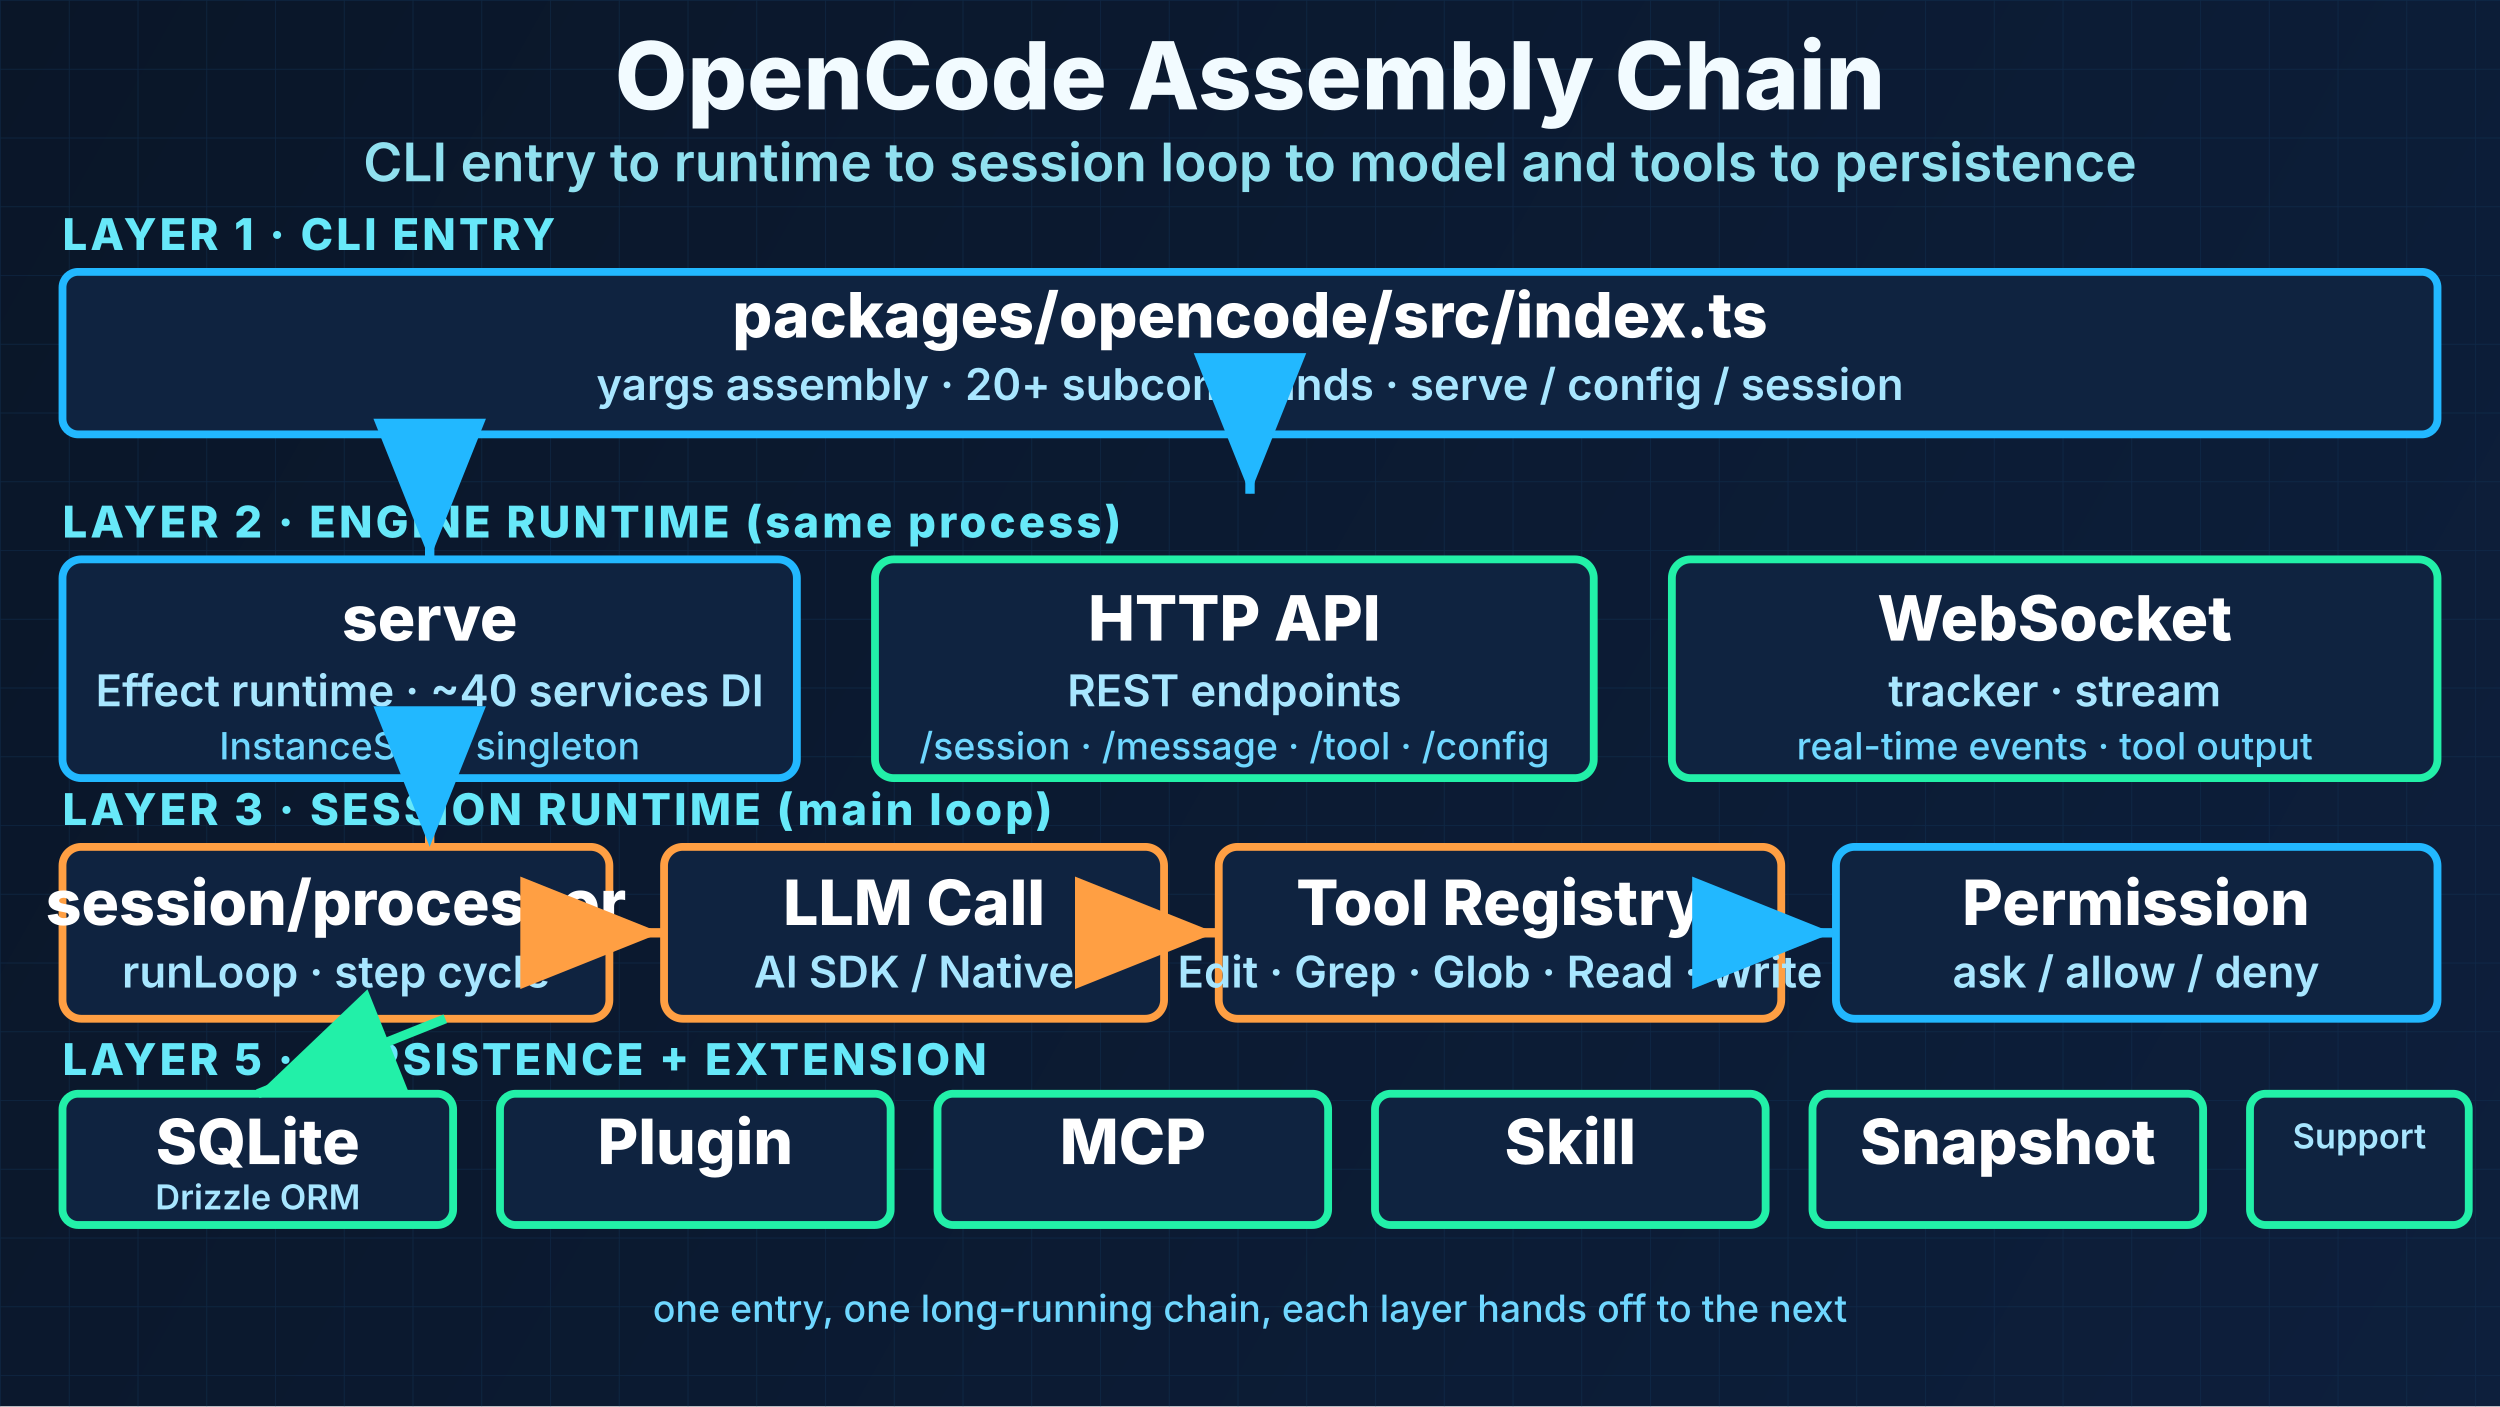
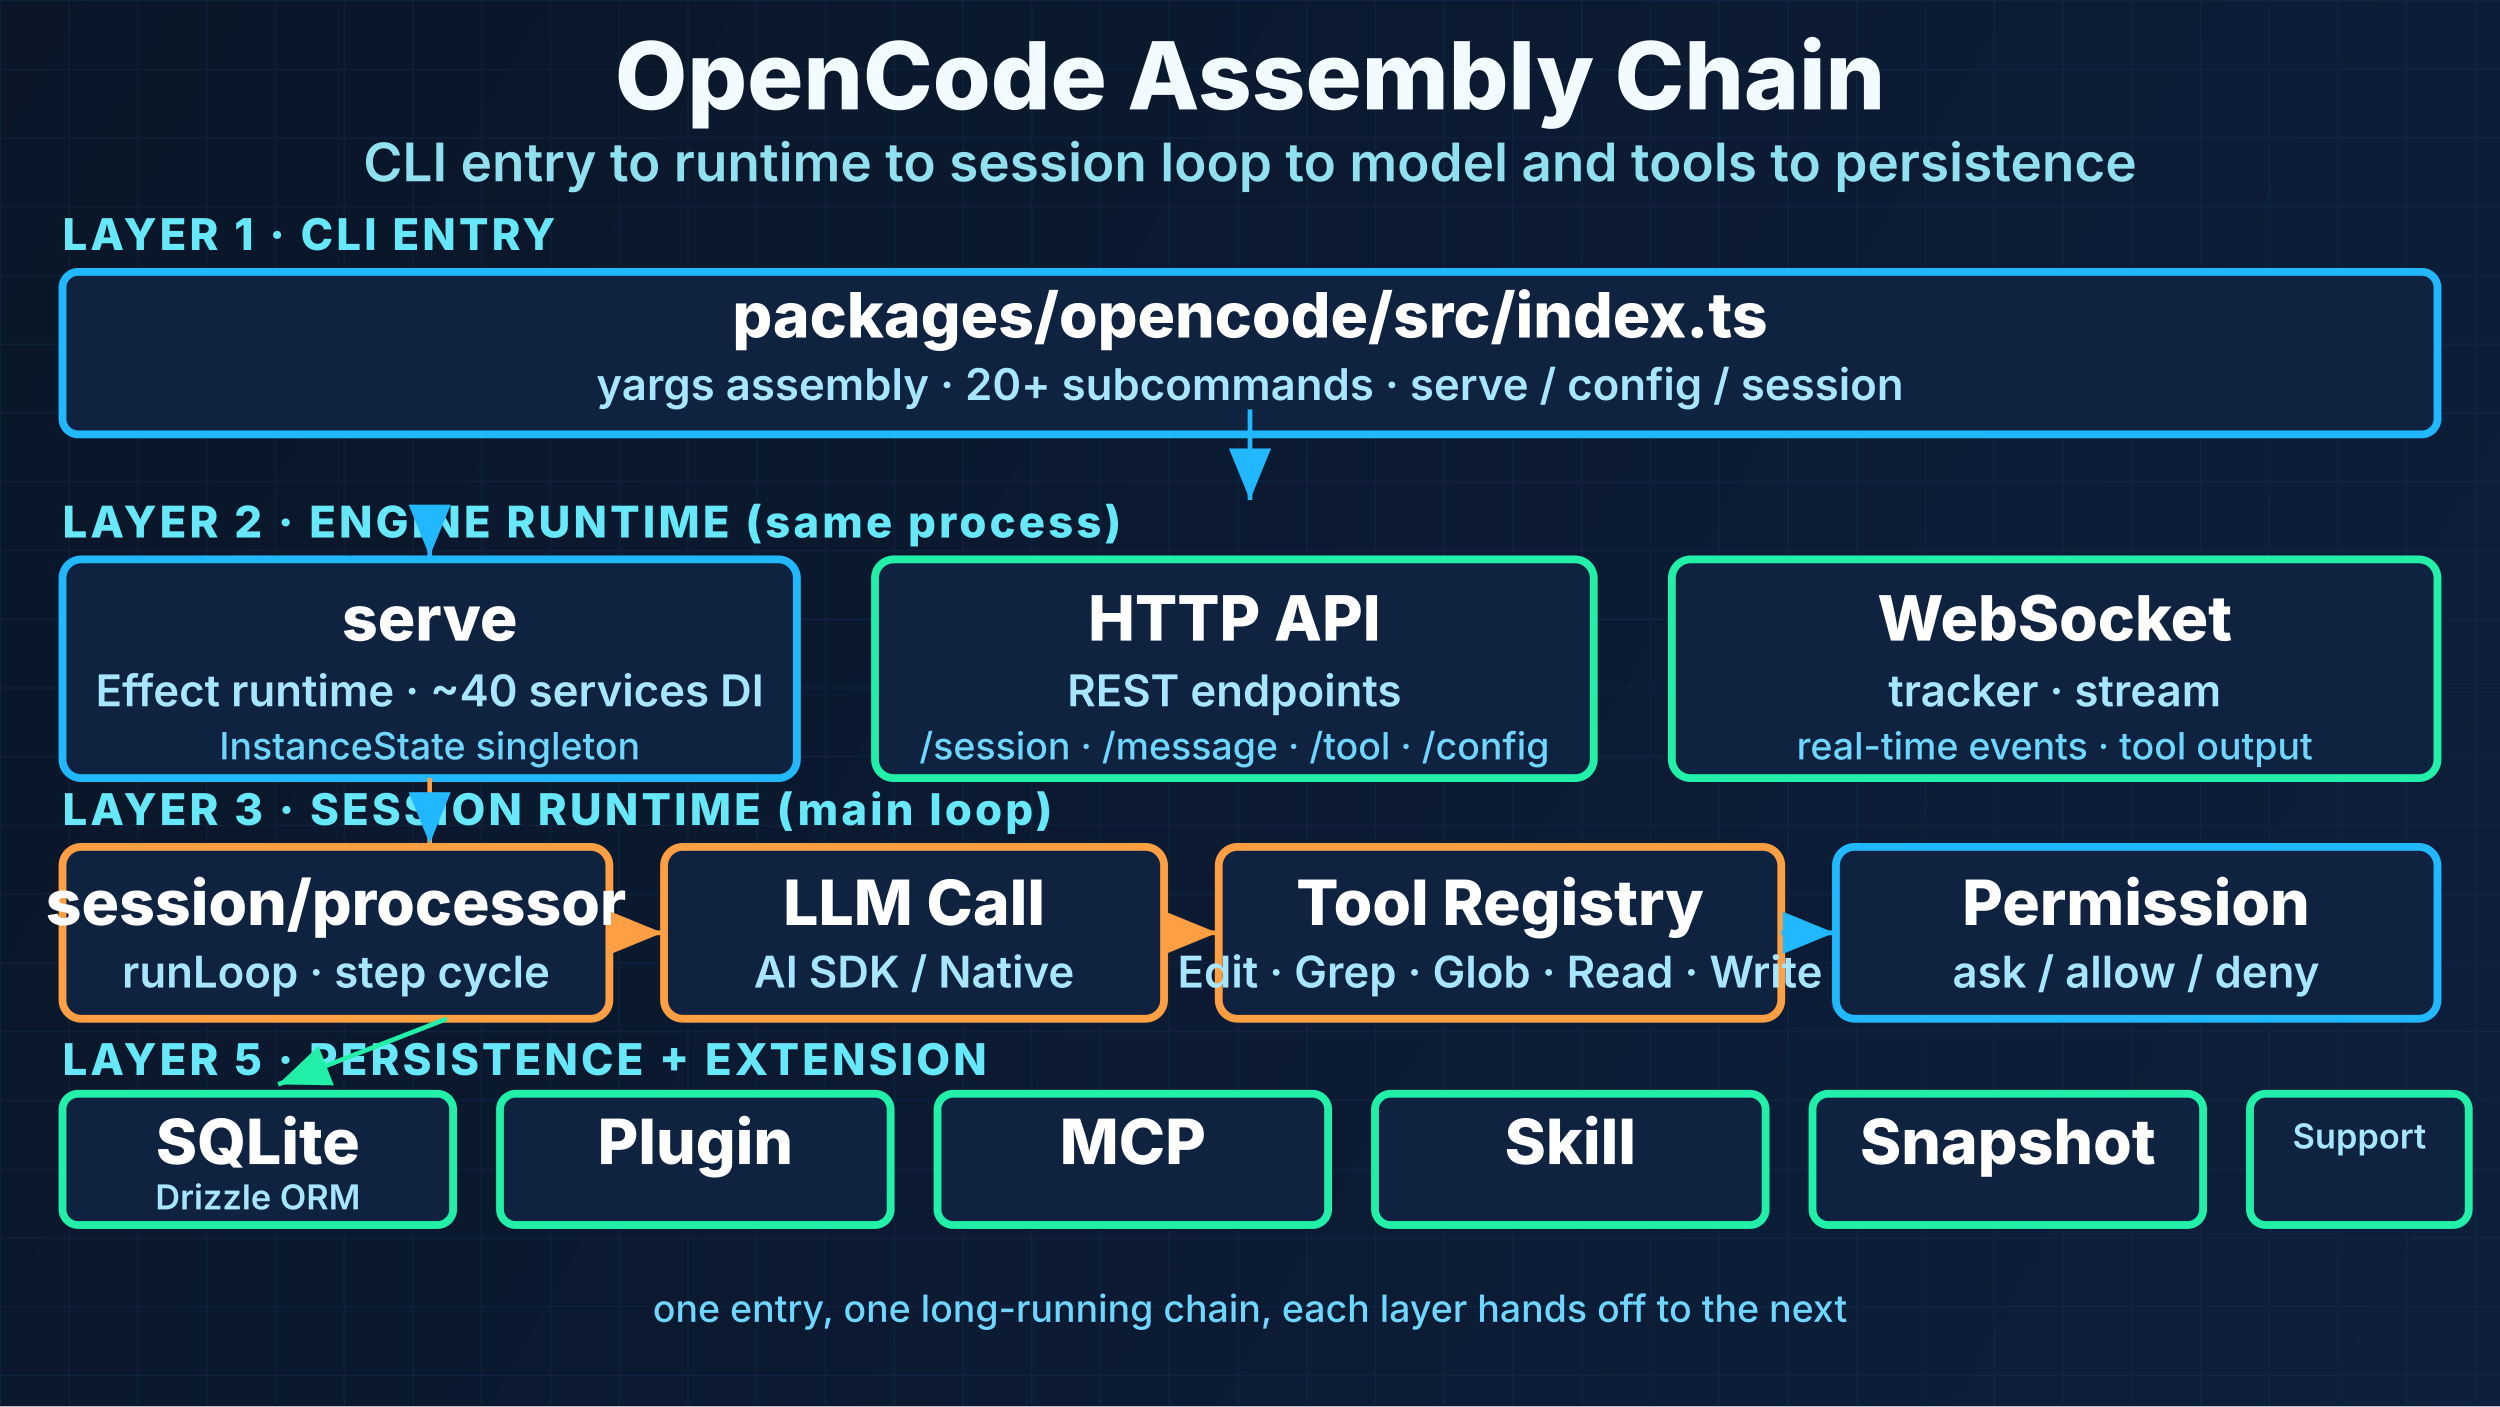
<svg xmlns="http://www.w3.org/2000/svg" viewBox="0 0 1600 900" width="1600" height="900" role="img" aria-label="OpenCode Assembly Chain — Core Architecture">
  <style>
    text { font-family: "Inter", "SF Pro Display", -apple-system, "Segoe UI", Arial, sans-serif; }
    .title   { font-size: 60px; font-weight: 800; fill: #f2fbff; }
    .subtitle{ font-size: 34px; font-weight: 600; fill: #90e0ef; }
    .layer   { font-size: 28px; font-weight: 800; fill: #67e8f9; letter-spacing: 2px; }
    .node    { font-size: 40px; font-weight: 800; fill: #ffffff; }
    .sub     { font-size: 28px; font-weight: 600; fill: #a8e6ff; }
    .detail  { font-size: 24px; font-weight: 500; fill: #6fd7ff; }
  </style>
  <defs>
    <linearGradient id="bg" x1="0" y1="0" x2="1600" y2="900" gradientUnits="userSpaceOnUse">
      <stop offset="0" stop-color="#0a1628" />
      <stop offset="1" stop-color="#0d1f3c" />
    </linearGradient>
    <pattern id="grid" width="44" height="44" patternUnits="userSpaceOnUse">
      <path d="M44 0 L0 0 0 44" fill="none" stroke="#123356" stroke-width="1" />
    </pattern>
-     <marker id="ah" markerWidth="18" markerHeight="12" refX="15" refY="6" orient="auto">
-       <polygon points="0 0, 15 6, 0 12" fill="#22b8ff" />
+     <marker id="ah" markerWidth="13" markerHeight="9" refX="11" refY="4.5" orient="auto">
+       <polygon points="0 0, 11 4.5, 0 9" fill="#22b8ff" />
    </marker>
-     <marker id="ag" markerWidth="18" markerHeight="12" refX="15" refY="6" orient="auto">
-       <polygon points="0 0, 15 6, 0 12" fill="#22f0a8" />
+     <marker id="ag" markerWidth="13" markerHeight="9" refX="11" refY="4.5" orient="auto">
+       <polygon points="0 0, 11 4.5, 0 9" fill="#22f0a8" />
    </marker>
-     <marker id="ao" markerWidth="18" markerHeight="12" refX="15" refY="6" orient="auto">
-       <polygon points="0 0, 15 6, 0 12" fill="#ff9f43" />
+     <marker id="ao" markerWidth="13" markerHeight="9" refX="11" refY="4.5" orient="auto">
+       <polygon points="0 0, 11 4.5, 0 9" fill="#ff9f43" />
    </marker>
  </defs>
  <rect width="1600" height="900" fill="url(#bg)" />
  <rect width="1600" height="900" fill="url(#grid)" opacity="0.5" />
  <text x="800" y="70" text-anchor="middle" class="title">OpenCode Assembly Chain</text>
  <text x="800" y="116" text-anchor="middle" class="subtitle">CLI entry to runtime to session loop to model and tools to persistence</text>
  <text x="40" y="160" class="layer">LAYER 1 · CLI ENTRY</text>
  <rect x="40" y="174" width="1520" height="104" rx="10" fill="#0f2340" stroke="#22b8ff" stroke-width="5" />
  <text x="800" y="216" text-anchor="middle" class="node">packages/opencode/src/index.ts</text>
  <text x="800" y="256" text-anchor="middle" class="sub">yargs assembly · 20+ subcommands · serve / config / session</text>
-   <path d="M800 278 L800 316" stroke="#22b8ff" stroke-width="6" marker-end="url(#ah)" />
+   <path d="M800 262 L800 320" stroke="#22b8ff" stroke-width="3" marker-end="url(#ah)" />
  <text x="40" y="344" class="layer">LAYER 2 · ENGINE RUNTIME (same process)</text>
  <g>
    <rect x="40" y="358" width="470" height="140" rx="12" fill="#0f2340" stroke="#22b8ff" stroke-width="5" />
    <text x="275" y="410" text-anchor="middle" class="node">serve</text>
    <text x="275" y="452" text-anchor="middle" class="sub">Effect runtime · ~40 services DI</text>
    <text x="275" y="486" text-anchor="middle" class="detail">InstanceState singleton</text>
    <rect x="560" y="358" width="460" height="140" rx="12" fill="#0f2340" stroke="#22f0a8" stroke-width="5" />
    <text x="790" y="410" text-anchor="middle" class="node">HTTP API</text>
    <text x="790" y="452" text-anchor="middle" class="sub">REST endpoints</text>
    <text x="790" y="486" text-anchor="middle" class="detail">/session · /message · /tool · /config</text>
    <rect x="1070" y="358" width="490" height="140" rx="12" fill="#0f2340" stroke="#22f0a8" stroke-width="5" />
    <text x="1315" y="410" text-anchor="middle" class="node">WebSocket</text>
    <text x="1315" y="452" text-anchor="middle" class="sub">tracker · stream</text>
    <text x="1315" y="486" text-anchor="middle" class="detail">real-time events · tool output</text>
  </g>
  <text x="40" y="528" class="layer">LAYER 3 · SESSION RUNTIME (main loop)</text>
  <g>
    <rect x="40" y="542" width="350" height="110" rx="12" fill="#0f2340" stroke="#ff9f43" stroke-width="5" />
    <text x="215" y="592" text-anchor="middle" class="node">session/processor</text>
    <text x="215" y="632" text-anchor="middle" class="sub">runLoop · step cycle</text>
    <rect x="425" y="542" width="320" height="110" rx="12" fill="#0f2340" stroke="#ff9f43" stroke-width="5" />
    <text x="585" y="592" text-anchor="middle" class="node">LLM Call</text>
    <text x="585" y="632" text-anchor="middle" class="sub">AI SDK / Native</text>
    <rect x="780" y="542" width="360" height="110" rx="12" fill="#0f2340" stroke="#ff9f43" stroke-width="5" />
    <text x="960" y="592" text-anchor="middle" class="node">Tool Registry</text>
    <text x="960" y="632" text-anchor="middle" class="sub">Edit · Grep · Glob · Read · Write</text>
    <rect x="1175" y="542" width="385" height="110" rx="12" fill="#0f2340" stroke="#22b8ff" stroke-width="5" />
    <text x="1367" y="592" text-anchor="middle" class="node">Permission</text>
    <text x="1367" y="632" text-anchor="middle" class="sub">ask / allow / deny</text>
-     <line x1="390" y1="597" x2="423" y2="597" stroke="#ff9f43" stroke-width="6" marker-end="url(#ao)" />
-     <line x1="745" y1="597" x2="778" y2="597" stroke="#ff9f43" stroke-width="6" marker-end="url(#ao)" />
-     <line x1="1140" y1="597" x2="1173" y2="597" stroke="#22b8ff" stroke-width="6" marker-end="url(#ah)" />
+     <line x1="390" y1="597" x2="424" y2="597" stroke="#ff9f43" stroke-width="3" marker-end="url(#ao)" />
+     <line x1="745" y1="597" x2="779" y2="597" stroke="#ff9f43" stroke-width="3" marker-end="url(#ao)" />
+     <line x1="1140" y1="597" x2="1174" y2="597" stroke="#22b8ff" stroke-width="3" marker-end="url(#ah)" />
  </g>
  <text x="40" y="688" class="layer">LAYER 5 · PERSISTENCE + EXTENSION</text>
  <g>
    <rect x="40" y="700" width="250" height="84" rx="10" fill="#0f2340" stroke="#22f0a8" stroke-width="5" />
    <text x="165" y="745" text-anchor="middle" class="node">SQLite</text>
    <text x="165" y="774" text-anchor="middle" class="sub" style="font-size:22px">Drizzle ORM</text>
    <rect x="320" y="700" width="250" height="84" rx="10" fill="#0f2340" stroke="#22f0a8" stroke-width="5" />
    <text x="445" y="745" text-anchor="middle" class="node">Plugin</text>
    <rect x="600" y="700" width="250" height="84" rx="10" fill="#0f2340" stroke="#22f0a8" stroke-width="5" />
    <text x="725" y="745" text-anchor="middle" class="node">MCP</text>
    <rect x="880" y="700" width="250" height="84" rx="10" fill="#0f2340" stroke="#22f0a8" stroke-width="5" />
    <text x="1005" y="745" text-anchor="middle" class="node">Skill</text>
    <rect x="1160" y="700" width="250" height="84" rx="10" fill="#0f2340" stroke="#22f0a8" stroke-width="5" />
    <text x="1285" y="745" text-anchor="middle" class="node">Snapshot</text>
    <rect x="1440" y="700" width="140" height="84" rx="10" fill="#0f2340" stroke="#22f0a8" stroke-width="5" />
    <text x="1510" y="735" text-anchor="middle" class="sub" style="font-size:22px;fill:#a8e6ff">Support</text>
  </g>
-   <path d="M275 314 L275 358" stroke="#22b8ff" stroke-width="6" marker-end="url(#ah)" />
-   <path d="M275 498 L275 542" stroke="#ff9f43" stroke-width="6" marker-end="url(#ah)" />
-   <path d="M285 652 L165 700" stroke="#22f0a8" stroke-width="6" marker-end="url(#ag)" />
+   <path d="M275 326 L275 356" stroke="#22b8ff" stroke-width="3" marker-end="url(#ah)" />
+   <path d="M275 498 L275 540" stroke="#ff9f43" stroke-width="3" marker-end="url(#ah)" />
+   <path d="M286 652 L178 694" stroke="#22f0a8" stroke-width="3" marker-end="url(#ag)" />
  <text x="800" y="846" text-anchor="middle" class="detail">one entry, one long-running chain, each layer hands off to the next</text>
</svg>
